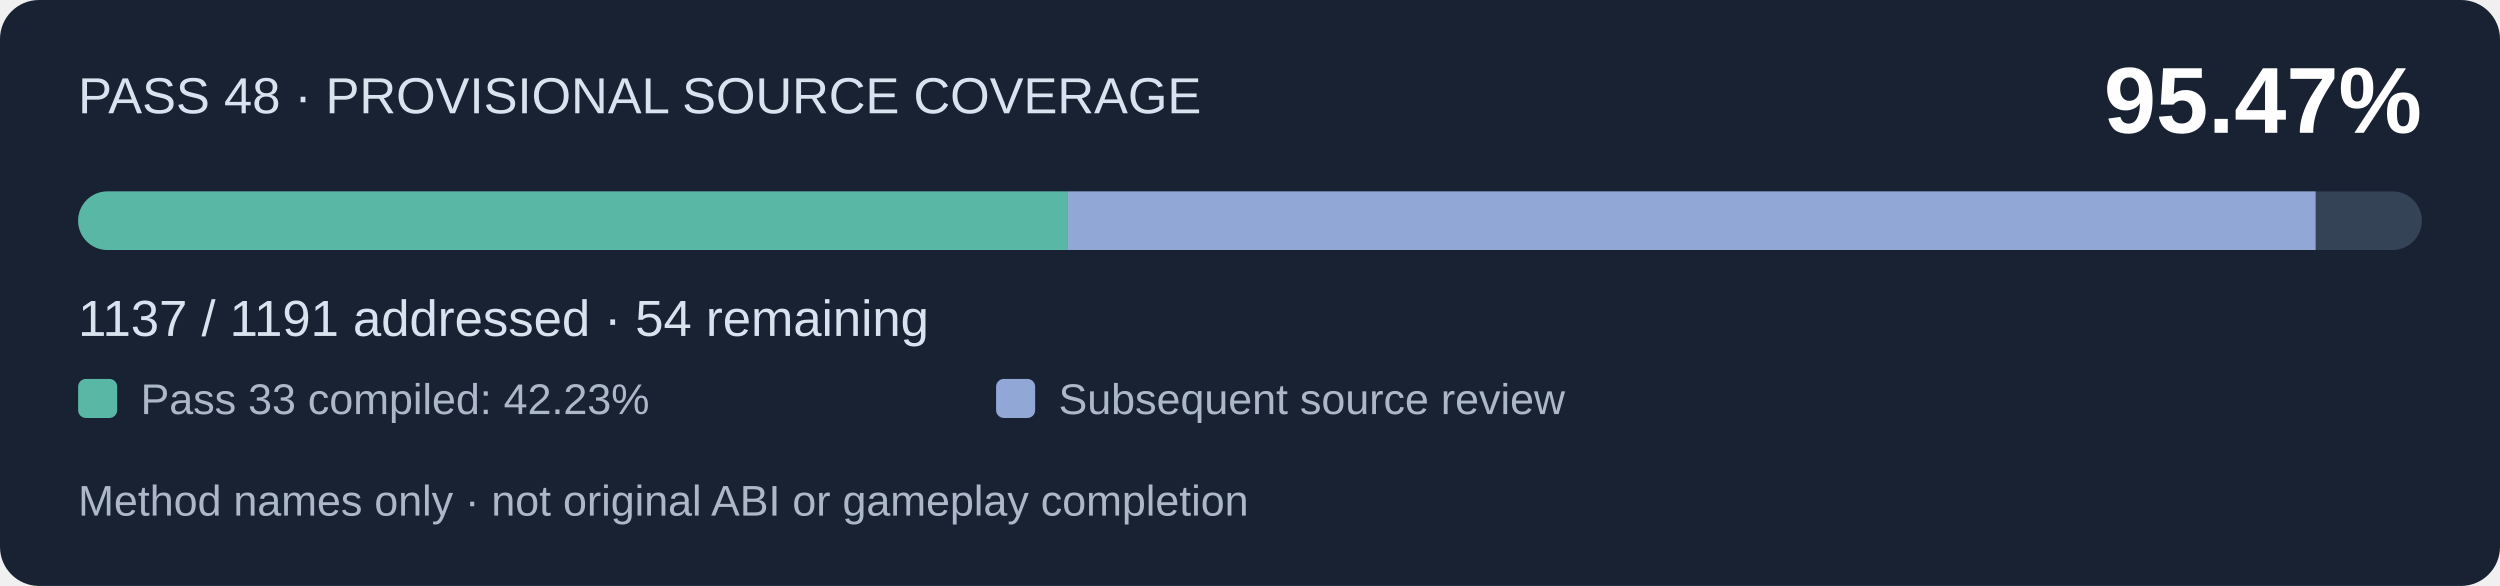
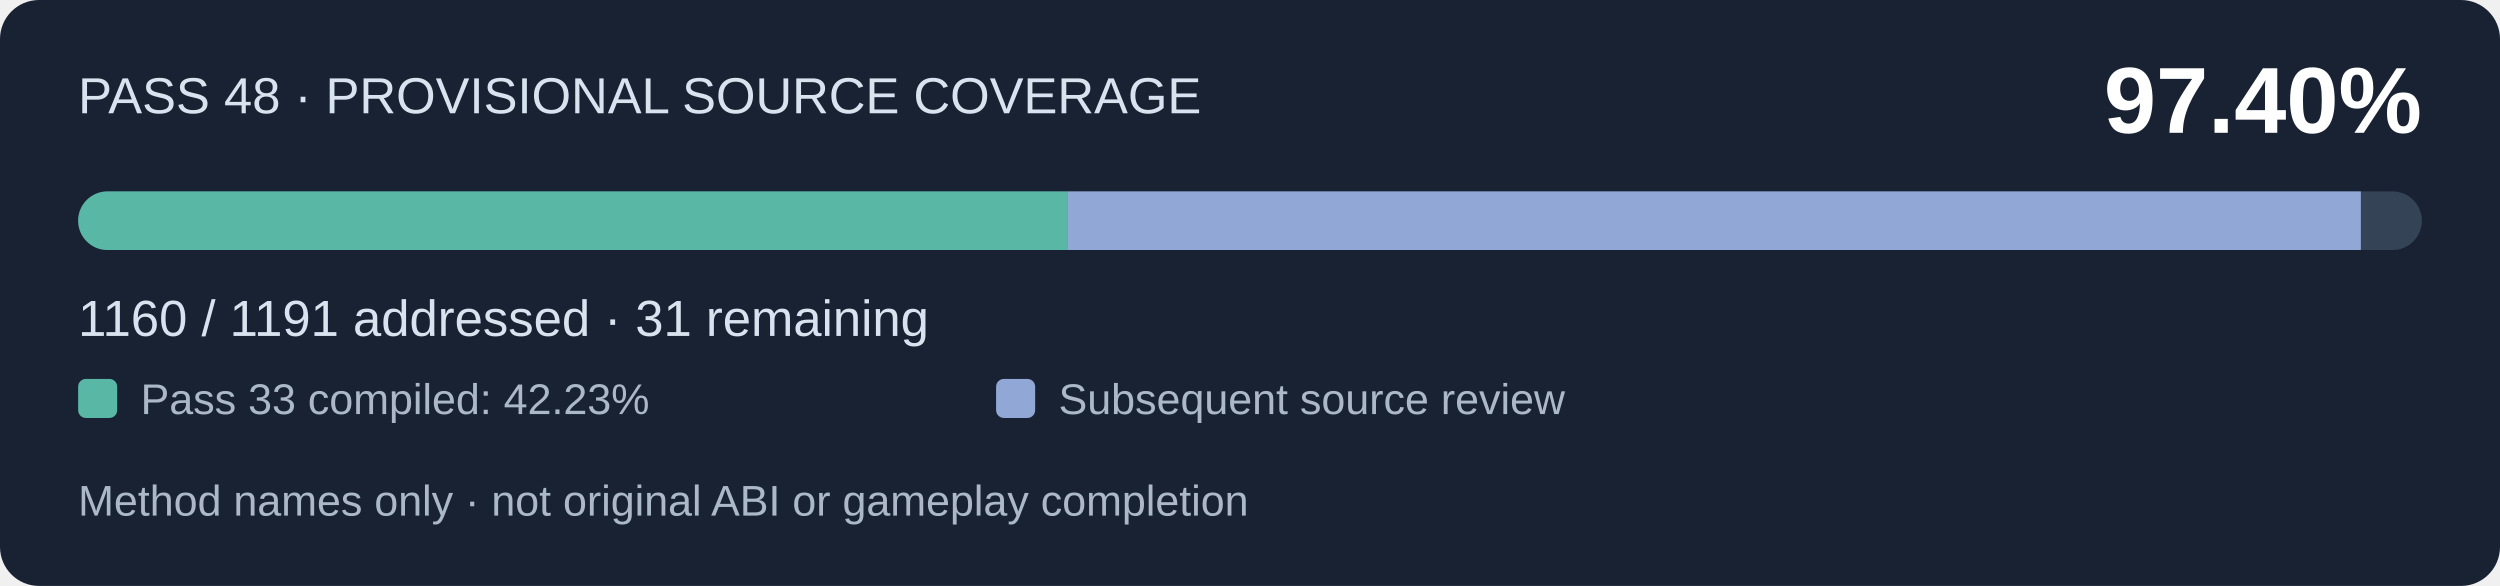
<svg xmlns="http://www.w3.org/2000/svg" width="640" height="150" viewBox="0 0 640 150" role="img" aria-labelledby="title description">
  <rect width="640" height="150" rx="10" fill="#182233" />
  <text x="20" y="29" fill="#d8e3ef" font-family="Verdana,Arial,sans-serif" font-size="13">PASS 48 · PROVISIONAL SOURCE COVERAGE</text>
-   <text x="620" y="34" text-anchor="end" fill="#ffffff" font-family="Verdana,Arial,sans-serif" font-size="24" font-weight="bold">95.47%</text>
+   <text x="620" y="34" text-anchor="end" fill="#ffffff" font-family="Verdana,Arial,sans-serif" font-size="24" font-weight="bold">97.40%</text>
  <rect x="20" y="49" width="600" height="15" rx="7.5" fill="#354357" />
  <clipPath id="bar">
    <rect x="20" y="49" width="600" height="15" rx="7.5" />
  </clipPath>
  <g clip-path="url(#bar)">
    <rect x="20" y="49" width="253.4" height="15" fill="#58b7a5" />
-     <rect x="273.401" y="49" width="319.396" height="15" fill="#91a8d7" />
+     <rect x="273.401" y="49" width="330.982" height="15" fill="#91a8d7" />
  </g>
-   <text x="20" y="86" fill="#d8e3ef" font-family="Verdana,Arial,sans-serif" font-size="13">1137 / 1191 addressed · 54 remaining</text>
+   <text x="20" y="86" fill="#d8e3ef" font-family="Verdana,Arial,sans-serif" font-size="13">1160 / 1191 addressed · 31 remaining</text>
  <rect x="20" y="97" width="10" height="10" rx="2" fill="#58b7a5" />
  <text x="36" y="106" fill="#acb8c8" font-family="Verdana,Arial,sans-serif" font-size="11">Pass 33 compiled: 42.23%</text>
  <rect x="255" y="97" width="10" height="10" rx="2" fill="#91a8d7" />
  <text x="271" y="106" fill="#acb8c8" font-family="Verdana,Arial,sans-serif" font-size="11">Subsequent source review</text>
  <text x="20" y="132" fill="#acb8c8" font-family="Verdana,Arial,sans-serif" font-size="11">Method names only · not original ABI or gameplay completion</text>
</svg>
